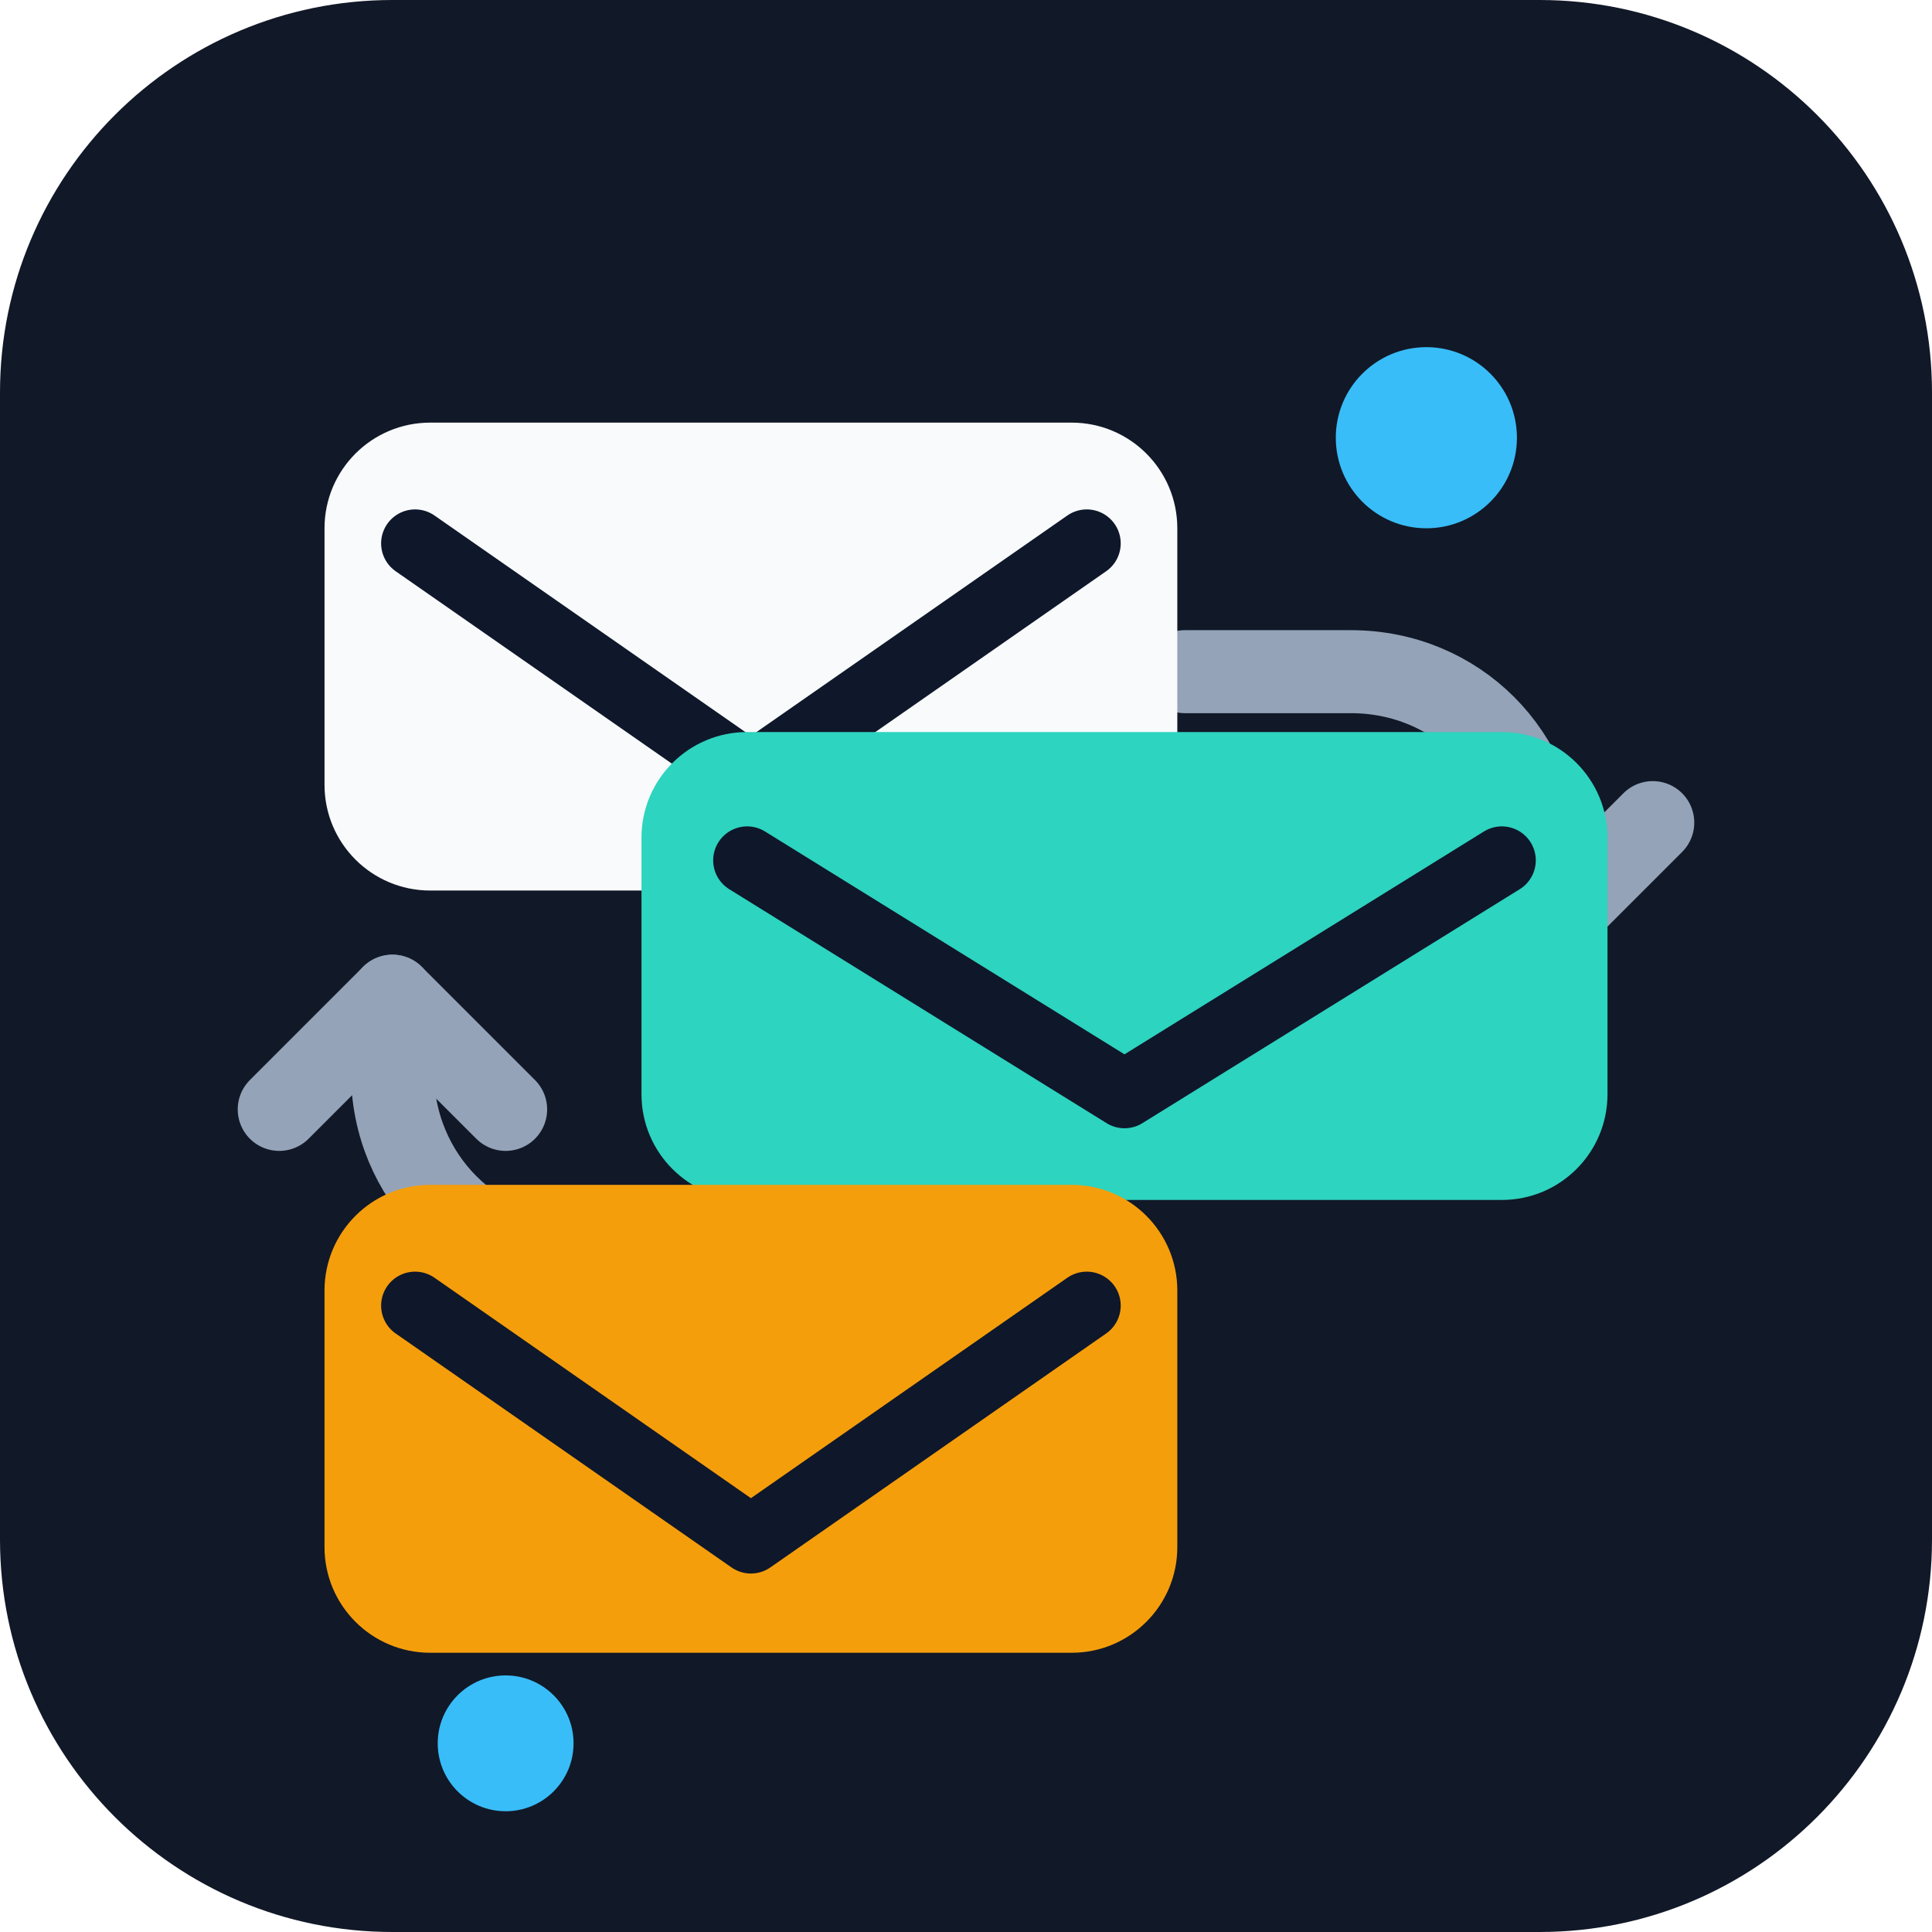
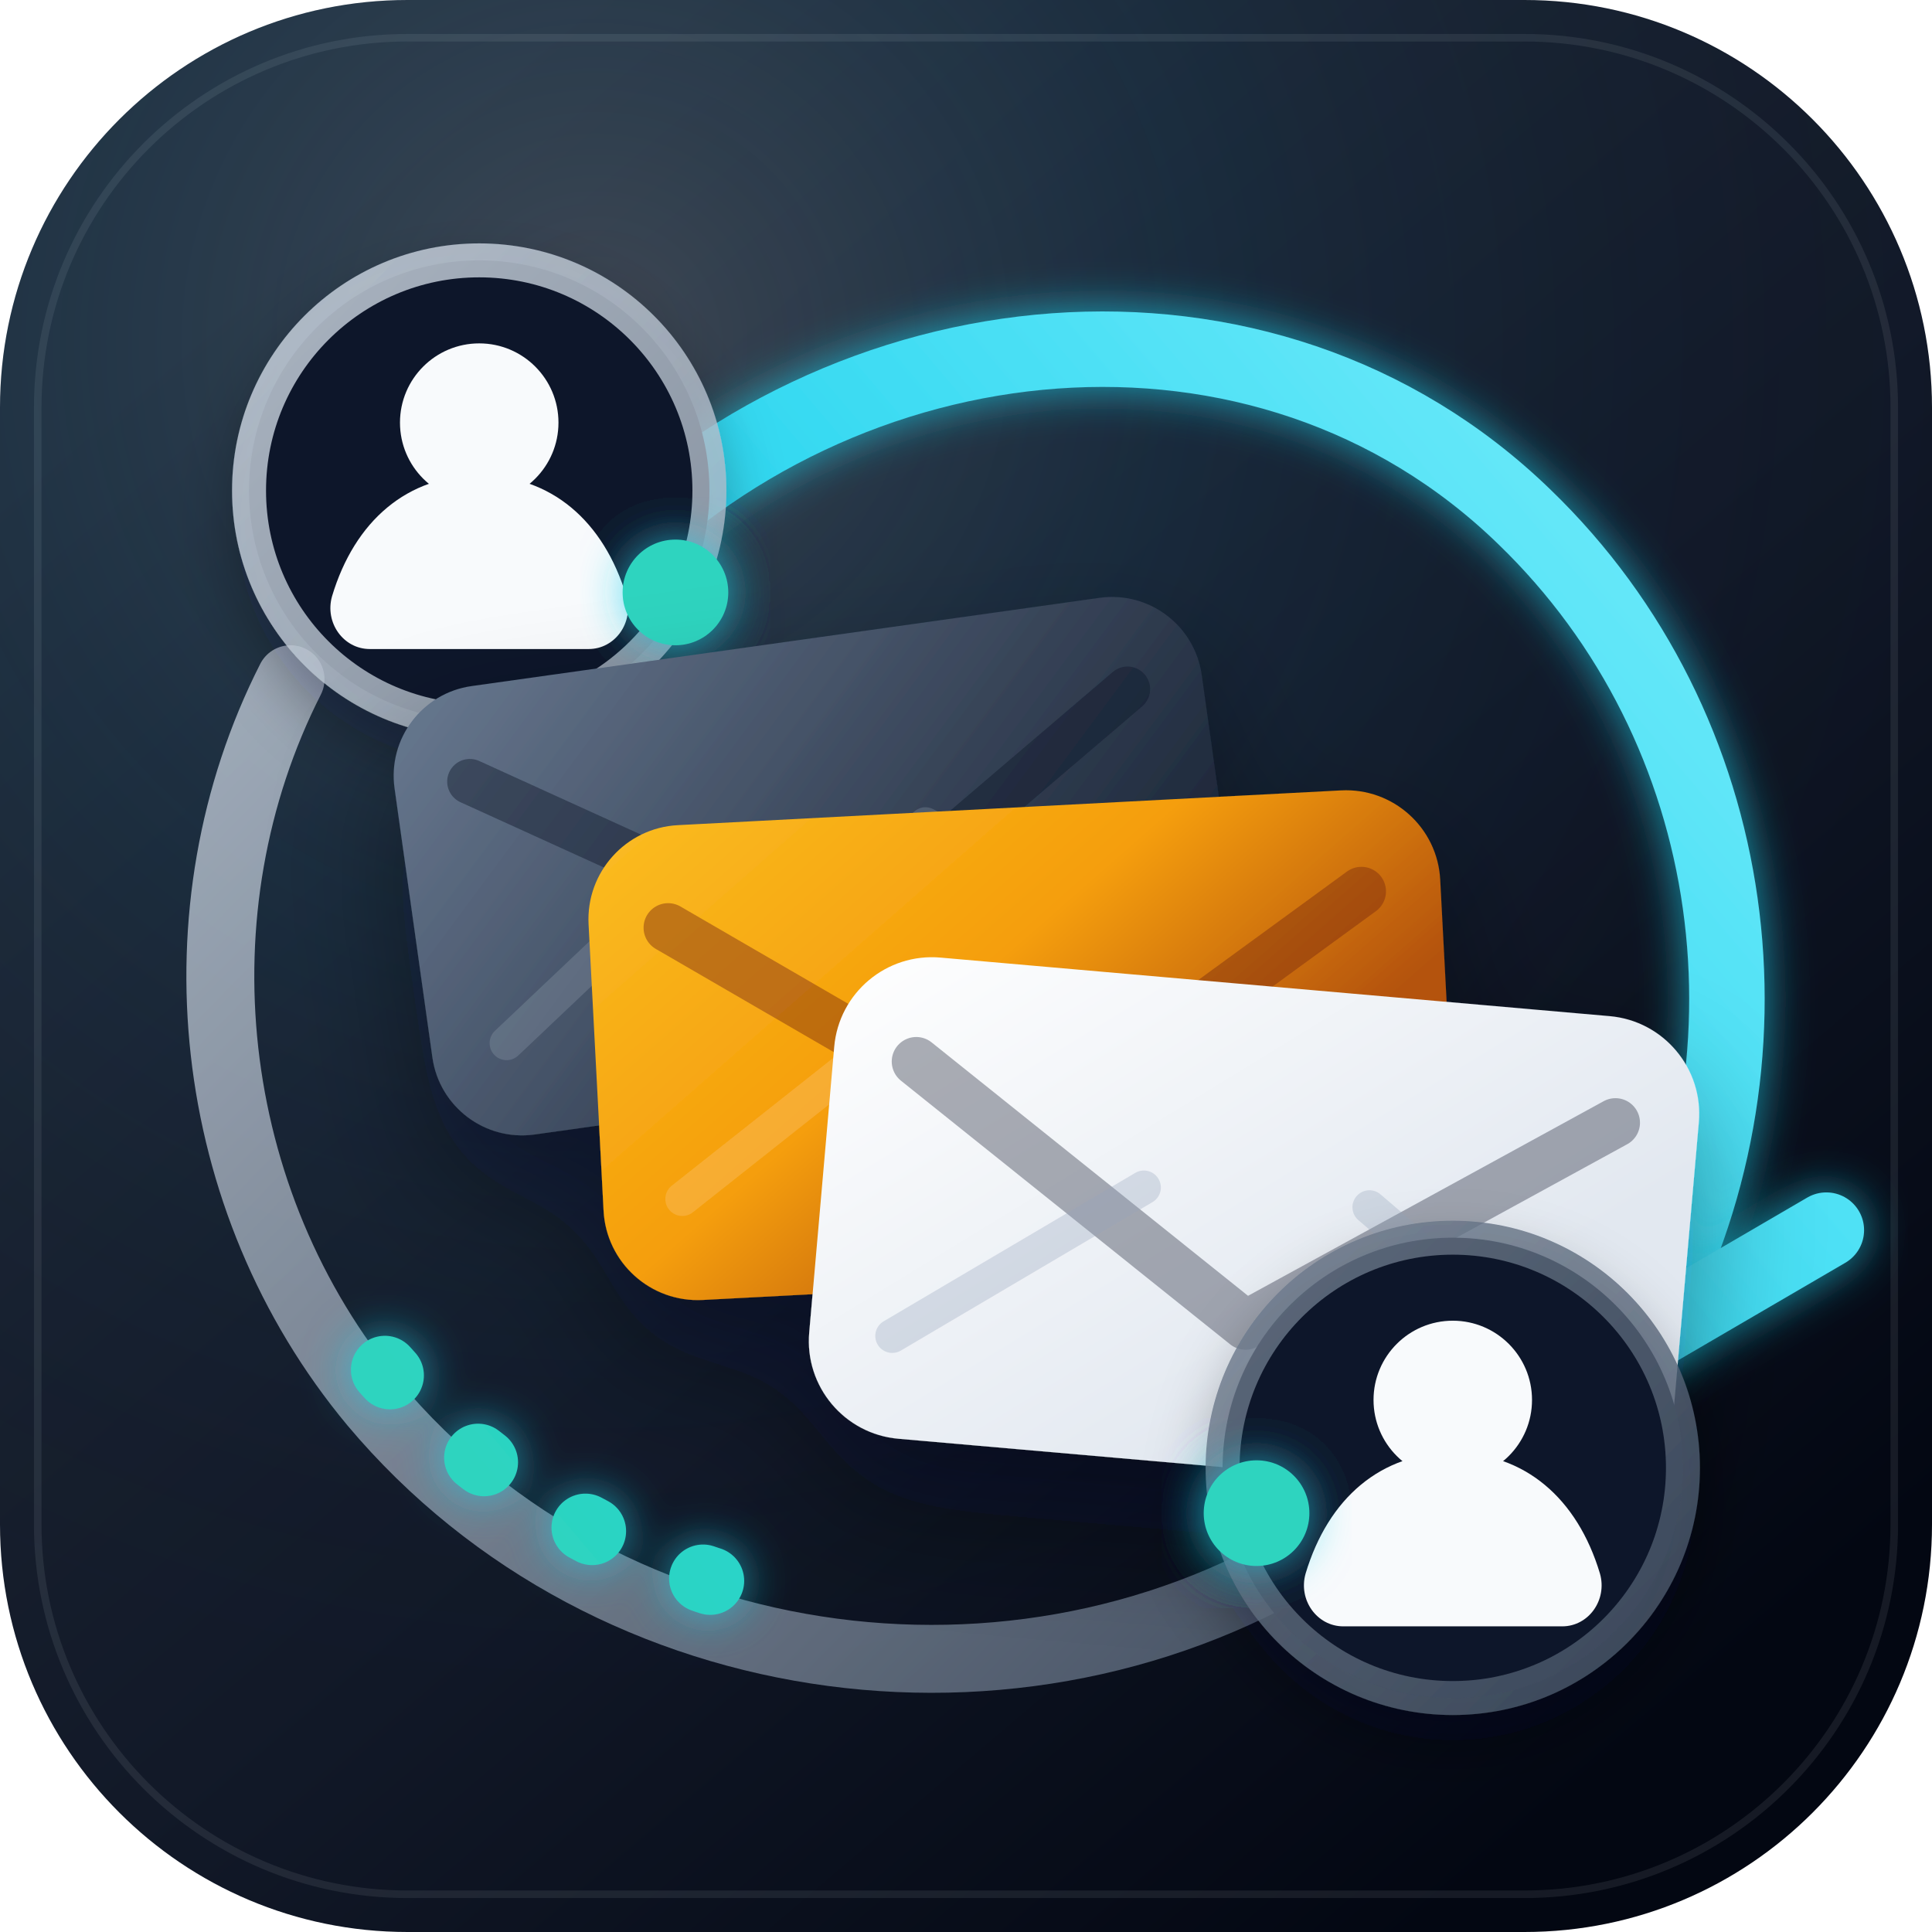
<svg xmlns="http://www.w3.org/2000/svg" viewBox="0 0 512 512" role="img" aria-labelledby="title desc">
-   <rect width="512" height="512" rx="104" fill="#111827" />
-   <path d="M314 178h44c28 0 50 22 50 50v20" fill="none" stroke="#94A3B8" stroke-width="22" stroke-linecap="round" />
-   <path d="M408 248l-30-30m30 30l30-30" fill="none" stroke="#94A3B8" stroke-width="22" stroke-linecap="round" stroke-linejoin="round" />
-   <path d="M198 334h-44c-28 0-50-22-50-50v-20" fill="none" stroke="#94A3B8" stroke-width="22" stroke-linecap="round" />
-   <path d="M104 264l30 30m-30-30l-30 30" fill="none" stroke="#94A3B8" stroke-width="22" stroke-linecap="round" stroke-linejoin="round" />
-   <rect x="86" y="112" width="226" height="124" rx="28" fill="#F8FAFC" />
-   <path d="M110 144l89 62 89-62" fill="none" stroke="#0F172A" stroke-width="18" stroke-linecap="round" stroke-linejoin="round" />
-   <rect x="170" y="194" width="256" height="124" rx="28" fill="#2DD4BF" />
-   <path d="M198 228l100 62 100-62" fill="none" stroke="#0F172A" stroke-width="18" stroke-linecap="round" stroke-linejoin="round" />
-   <rect x="86" y="314" width="226" height="124" rx="28" fill="#F59E0B" />
-   <path d="M110 346l89 62 89-62" fill="none" stroke="#0F172A" stroke-width="18" stroke-linecap="round" stroke-linejoin="round" />
-   <circle cx="378" cy="116" r="24" fill="#38BDF8" />
-   <circle cx="134" cy="462" r="18" fill="#38BDF8" />
+   <defs>
+     <linearGradient id="bg" x1="80" y1="56" x2="430" y2="468" gradientUnits="userSpaceOnUse">
+       <stop offset="0" stop-color="#1F2937" />
+       <stop offset=".58" stop-color="#111827" />
+       <stop offset="1" stop-color="#030712" />
+     </linearGradient>
+     <radialGradient id="ambient" cx="31%" cy="18%" r="74%">
+       <stop offset="0" stop-color="#F8FAFC" stop-opacity=".16" />
+       <stop offset=".42" stop-color="#38BDF8" stop-opacity=".07" />
+       <stop offset="1" stop-color="#020617" stop-opacity="0" />
+     </radialGradient>
+     <linearGradient id="teal" x1="121" y1="382" x2="420" y2="128" gradientUnits="userSpaceOnUse">
+       <stop offset="0" stop-color="#2DD4BF" />
+       <stop offset=".45" stop-color="#22D3EE" />
+       <stop offset="1" stop-color="#67E8F9" />
+     </linearGradient>
+     <linearGradient id="slateStroke" x1="82" y1="86" x2="442" y2="438" gradientUnits="userSpaceOnUse">
+       <stop offset="0" stop-color="#CBD5E1" stop-opacity=".8" />
+       <stop offset="1" stop-color="#475569" stop-opacity=".8" />
+     </linearGradient>
+     <linearGradient id="whiteCard" x1="250" y1="232" x2="352" y2="370" gradientUnits="userSpaceOnUse">
+       <stop offset="0" stop-color="#FFFFFF" />
+       <stop offset="1" stop-color="#E2E8F0" />
+     </linearGradient>
+     <linearGradient id="amberCard" x1="178" y1="190" x2="290" y2="332" gradientUnits="userSpaceOnUse">
+       <stop offset="0" stop-color="#FBBF24" />
+       <stop offset=".58" stop-color="#F59E0B" />
+       <stop offset="1" stop-color="#B45309" />
+     </linearGradient>
+     <linearGradient id="darkCard" x1="138" y1="158" x2="268" y2="286" gradientUnits="userSpaceOnUse">
+       <stop offset="0" stop-color="#64748B" />
+       <stop offset="1" stop-color="#1E293B" />
+     </linearGradient>
+     <filter id="shadow" x="-20%" y="-20%" width="140%" height="150%" color-interpolation-filters="sRGB">
+       <feDropShadow dx="0" dy="18" stdDeviation="16" flood-color="#020617" flood-opacity=".38" />
+     </filter>
+     <filter id="smallShadow" x="-30%" y="-30%" width="160%" height="170%" color-interpolation-filters="sRGB">
+       <feDropShadow dx="0" dy="8" stdDeviation="8" flood-color="#020617" flood-opacity=".34" />
+     </filter>
+     <filter id="glow" x="-40%" y="-40%" width="180%" height="180%" color-interpolation-filters="sRGB">
+       <feDropShadow dx="0" dy="0" stdDeviation="6" flood-color="#22D3EE" flood-opacity=".72" />
+     </filter>
+   </defs>
+   <rect width="512" height="512" rx="108" fill="url(#bg)" />
+   <rect x="10" y="10" width="492" height="492" rx="98" fill="none" stroke="#F8FAFC" stroke-opacity=".08" stroke-width="2" />
+   <rect width="512" height="512" rx="108" fill="url(#ambient)" />
+   <path d="M158 151C223 82 335 70 404 137c58 56 70 145 31 216" fill="none" stroke="url(#teal)" stroke-width="20" stroke-linecap="round" filter="url(#glow)" />
+   <path d="M436 354l-6-54m6 54l48-28" fill="none" stroke="url(#teal)" stroke-width="20" stroke-linecap="round" stroke-linejoin="round" filter="url(#glow)" />
+   <path d="M355 407c-80 54-193 40-256-35-45-54-53-131-22-192" fill="none" stroke="url(#slateStroke)" stroke-width="18" stroke-linecap="round" />
+   <path d="M102 363c29 33 70 55 114 63" fill="none" stroke="url(#teal)" stroke-width="18" stroke-linecap="round" stroke-dasharray="2 32" filter="url(#glow)" />
+   <g filter="url(#smallShadow)">
+     <circle cx="127" cy="130" r="61" fill="#0F172A" stroke="url(#slateStroke)" stroke-width="9" />
+     <circle cx="127" cy="112" r="21" fill="#F8FAFC" />
+     <path d="M88 158c6-20 20-32 39-32s33 12 39 32c2 7-3 14-10 14H98c-7 0-12-7-10-14z" fill="#F8FAFC" />
+     <circle cx="179" cy="157" r="14" fill="#2DD4BF" filter="url(#glow)" />
+   </g>
+   <g filter="url(#shadow)">
+     <g transform="rotate(-8 213 226)">
+       <rect x="108" y="170" width="216" height="120" rx="24" fill="url(#darkCard)" />
+       <path d="M128 195l88 56 88-56" fill="none" stroke="#0F172A" stroke-opacity=".44" stroke-width="12" stroke-linecap="round" stroke-linejoin="round" />
+       <path d="M128 265l59-42m118 42l-59-42" fill="none" stroke="#CBD5E1" stroke-opacity=".18" stroke-width="9" stroke-linecap="round" />
+     </g>
+     <g transform="rotate(-3 251 262)">
+       <rect x="157" y="215" width="226" height="126" rx="25" fill="url(#amberCard)" />
+       <path d="M178 242l92 60 92-60" fill="none" stroke="#7C2D12" stroke-opacity=".46" stroke-width="13" stroke-linecap="round" stroke-linejoin="round" />
+       <path d="M178 314l62-44m122 44l-62-44" fill="none" stroke="#FED7AA" stroke-opacity=".24" stroke-width="9" stroke-linecap="round" />
+     </g>
+     <g transform="rotate(5 307 305)">
+       <rect x="219" y="259" width="230" height="128" rx="26" fill="url(#whiteCard)" />
+       <path d="M241 287l93 62 93-62" fill="none" stroke="#0F172A" stroke-opacity=".34" stroke-width="13" stroke-linecap="round" stroke-linejoin="round" />
+       <path d="M241 360l63-45m123 45l-63-45" fill="none" stroke="#94A3B8" stroke-opacity=".32" stroke-width="9" stroke-linecap="round" />
+     </g>
+   </g>
+   <g filter="url(#smallShadow)">
+     <circle cx="385" cy="389" r="61" fill="#0F172A" stroke="url(#slateStroke)" stroke-width="9" />
+     <circle cx="385" cy="371" r="21" fill="#F8FAFC" />
+     <path d="M346 417c6-20 20-32 39-32s33 12 39 32c2 7-3 14-10 14h-58c-7 0-12-7-10-14z" fill="#F8FAFC" />
+     <circle cx="333" cy="401" r="14" fill="#2DD4BF" filter="url(#glow)" />
+   </g>
</svg>
